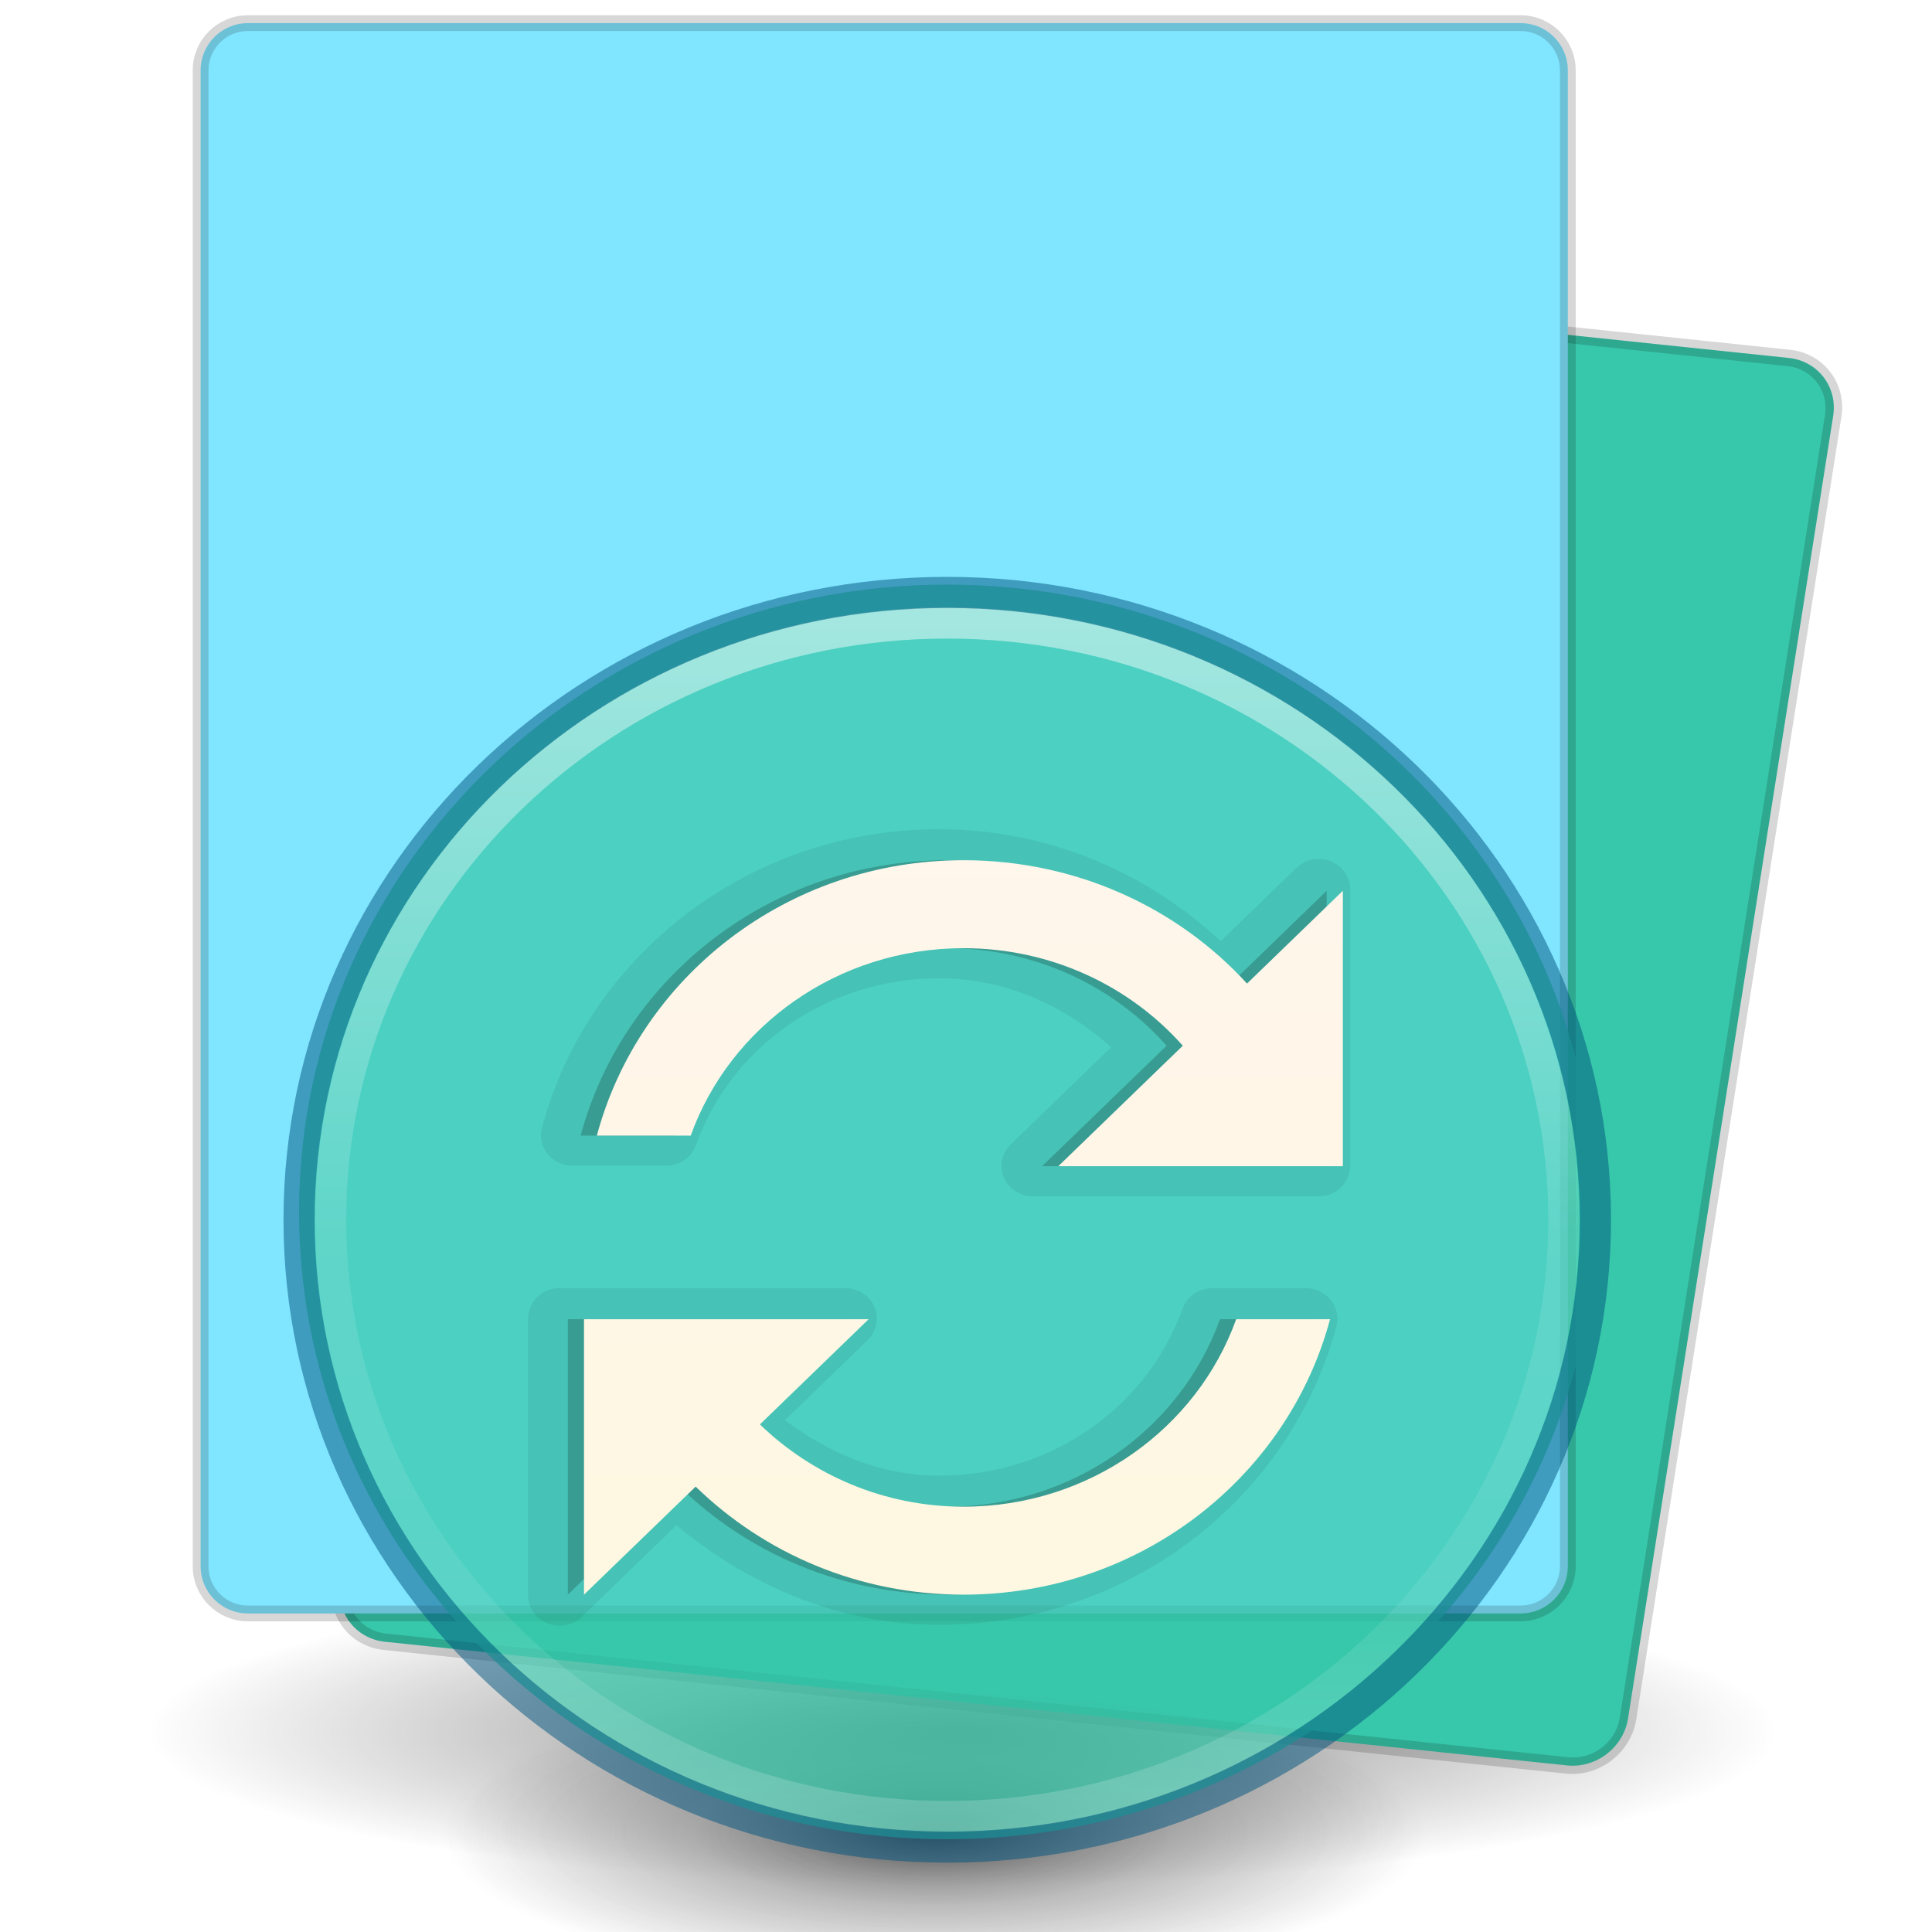
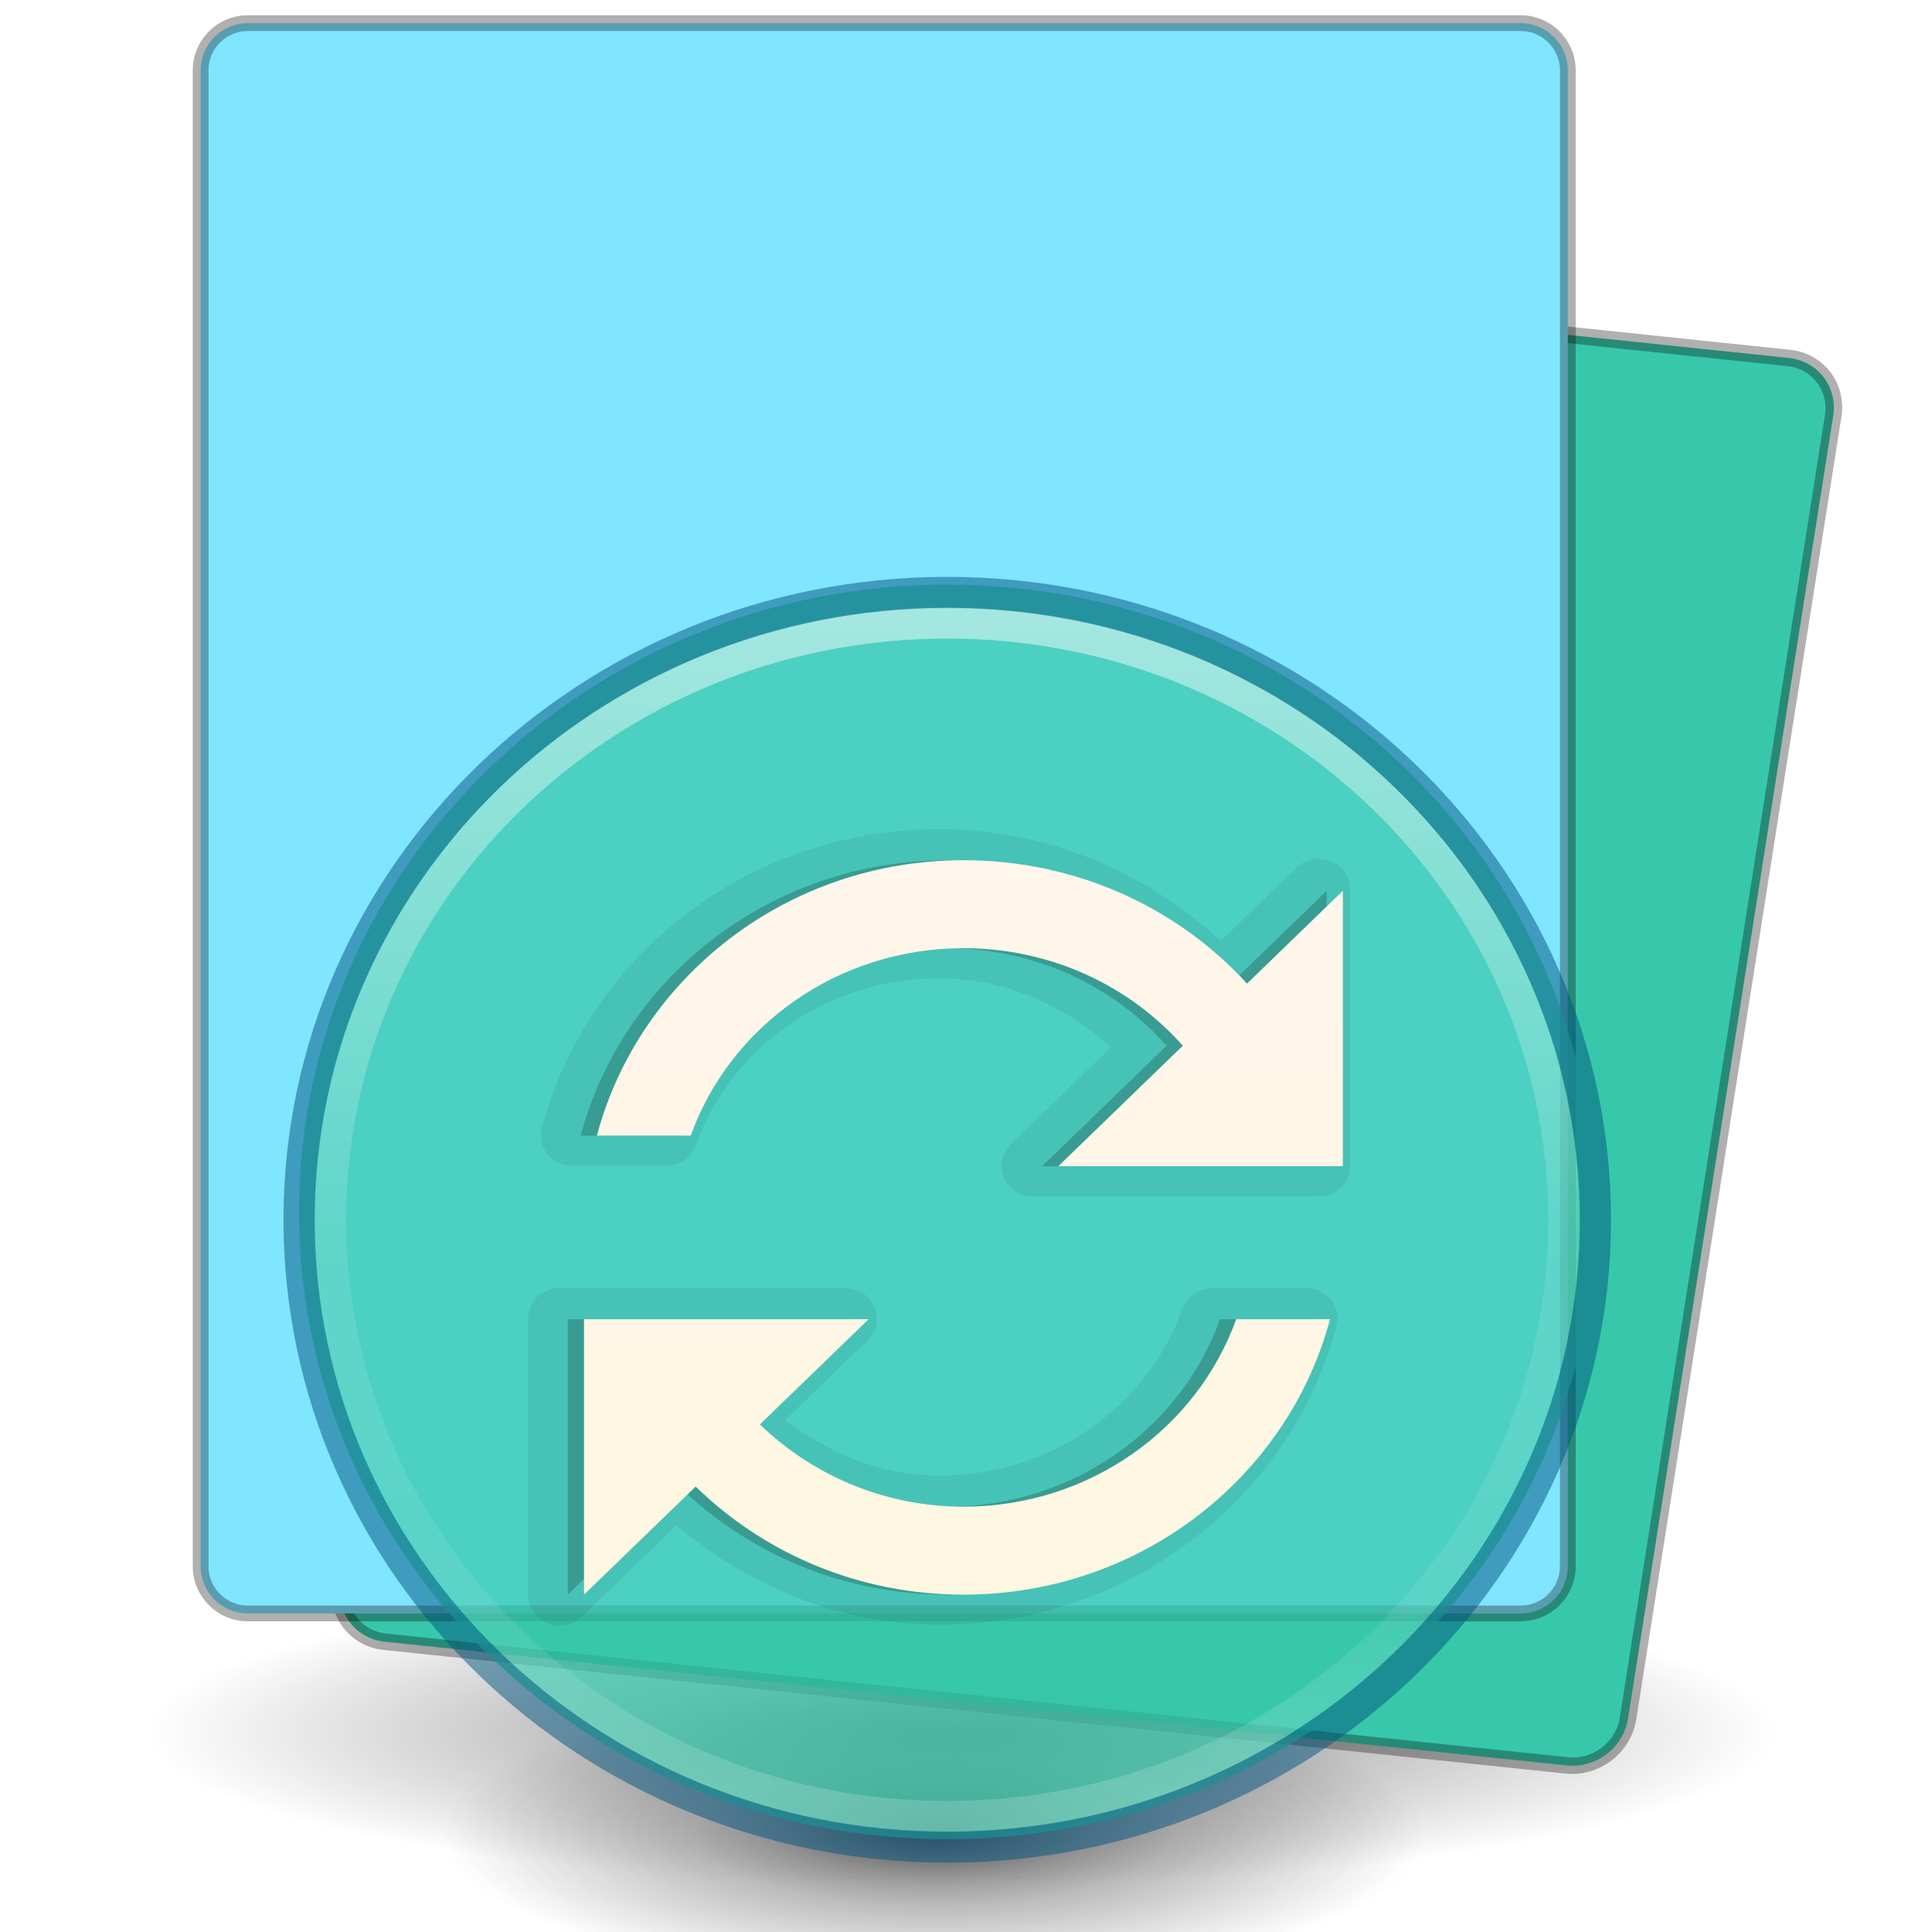
<svg xmlns="http://www.w3.org/2000/svg" xmlns:xlink="http://www.w3.org/1999/xlink" id="svg4113" height="128" width="128" version="1.1">
  <defs id="defs4115">
    <linearGradient gradientTransform="matrix(2.72973,0,0,2.72973,-1.513518,1.488321)" gradientUnits="userSpaceOnUse" xlink:href="#linearGradient3924" id="linearGradient4136" y2="43" x2="24" y1="5" x1="24" />
    <linearGradient id="linearGradient3924">
      <stop offset="0" style="stop-color:#ffffff;stop-opacity:1" id="stop3926" />
      <stop offset="0.063" style="stop-color:#ffffff;stop-opacity:0.235" id="stop3928" />
      <stop offset="0.951" style="stop-color:#ffffff;stop-opacity:0.157" id="stop3930" />
      <stop offset="1" style="stop-color:#ffffff;stop-opacity:0.392" id="stop3932" />
    </linearGradient>
    <radialGradient gradientTransform="matrix(0,24.13962,-29.63575,0,361.2812,-204.7268)" gradientUnits="userSpaceOnUse" xlink:href="#linearGradient2867-449-88-871-390-598-476-591-434-148-57-177-8-3-3-6-4-8-8-8-5-7-8" id="radialGradient3936-3" fy="9.957" fx="7.118" r="8.933" cy="9.957" cx="7.118" />
    <linearGradient id="linearGradient2867-449-88-871-390-598-476-591-434-148-57-177-8-3-3-6-4-8-8-8-5-7-8">
      <stop offset="0" style="stop-color:#404648;stop-opacity:1" id="stop3750-1-0-7-6-6-1-3-9-3-9-2" />
      <stop offset="1" style="stop-color:#0c1011;stop-opacity:1" id="stop3754-1-8-5-2-7-6-7-1-9-1-0" />
    </linearGradient>
    <radialGradient gradientTransform="matrix(2.003784,0,0,1.4,27.98813,-17.4)" gradientUnits="userSpaceOnUse" xlink:href="#linearGradient3688-166-749-5" id="radialGradient4093" fy="43.5" fx="4.993" r="2.5" cy="43.5" cx="4.993" />
    <linearGradient id="linearGradient3688-166-749-5">
      <stop offset="0" style="stop-color:#181818;stop-opacity:1" id="stop2883-0" />
      <stop offset="1" style="stop-color:#181818;stop-opacity:0" id="stop2885-5" />
    </linearGradient>
    <radialGradient gradientTransform="matrix(2.003784,0,0,1.4,-20.01187,-104.4)" gradientUnits="userSpaceOnUse" xlink:href="#linearGradient3688-464-309-8" id="radialGradient4095" fy="43.5" fx="4.993" r="2.5" cy="43.5" cx="4.993" />
    <linearGradient id="linearGradient3688-464-309-8">
      <stop offset="0" style="stop-color:#181818;stop-opacity:1" id="stop2889-9" />
      <stop offset="1" style="stop-color:#181818;stop-opacity:0" id="stop2891-4" />
    </linearGradient>
    <linearGradient gradientUnits="userSpaceOnUse" xlink:href="#linearGradient3702-501-757-0" id="linearGradient4097" y2="39.999" x2="25.058" y1="47.028" x1="25.058" />
    <linearGradient id="linearGradient3702-501-757-0">
      <stop offset="0" style="stop-color:#181818;stop-opacity:0" id="stop2895-0" />
      <stop offset="0.5" style="stop-color:#181818;stop-opacity:1" id="stop2897-2" />
      <stop offset="1" style="stop-color:#181818;stop-opacity:0" id="stop2899-6" />
    </linearGradient>
    <linearGradient id="linearGradient3811">
      <stop offset="0" style="stop-color:#000000;stop-opacity:1" id="stop3813" />
      <stop offset="1" style="stop-color:#000000;stop-opacity:0" id="stop3815" />
    </linearGradient>
    <radialGradient gradientTransform="matrix(1.755172,0,0,0.1911993,70.92769,101.0605)" gradientUnits="userSpaceOnUse" xlink:href="#linearGradient3811" id="radialGradient4111" fy="93.468" fx="-4.029" r="35.338" cy="93.468" cx="-4.029" />
    <linearGradient y2="12" x2="20" y1="-3" x1="10" gradientTransform="matrix(2.711992,0,0,4.994264,7.50378,43.74762)" gradientUnits="userSpaceOnUse" id="linearGradient3368-3" xlink:href="#linearGradient3880-3" />
    <linearGradient id="linearGradient3880-3">
      <stop id="stop3883-1" offset="0" style="stop-color:#ffffff;stop-opacity:1;" />
      <stop id="stop3885-5" offset="1" style="stop-color:#ffffff;stop-opacity:0;" />
    </linearGradient>
    <linearGradient gradientTransform="matrix(2.981637,0,0,3.077707,25.37238,-22.74007)" gradientUnits="userSpaceOnUse" xlink:href="#linearGradient3924" id="linearGradient4136-3" y2="43" x2="24" y1="5" x1="24" />
    <linearGradient x1="167.983" y1="8.508" x2="167.983" y2="54.78" id="linearGradient3153" xlink:href="#linearGradient5803-2-1" gradientUnits="userSpaceOnUse" gradientTransform="matrix(1.345375,0,0,1.372082,-163.2354,18.28888)" />
    <linearGradient id="linearGradient5803-2-1">
      <stop id="stop5805-1-6" style="stop-color:#fff5ef;stop-opacity:1" offset="0" />
      <stop id="stop5807-6-6" style="stop-color:#fef8dd;stop-opacity:1" offset="1" />
    </linearGradient>
    <linearGradient x1="167.983" y1="8.508" x2="167.983" y2="54.78" id="linearGradient3153-3" xlink:href="#linearGradient5803-2-1" gradientUnits="userSpaceOnUse" gradientTransform="matrix(0.8112308,0,0,0.8512917,-36.86195,85.48047)" />
    <linearGradient x1="167.983" y1="8.508" x2="167.983" y2="54.78" id="linearGradient3153-5" xlink:href="#linearGradient5803-2-1" gradientUnits="userSpaceOnUse" gradientTransform="matrix(0.444007,0,0,0.444007,21.02729,95.02486)" />
    <radialGradient gradientTransform="matrix(1,0,0,0.282946,0,13.64644)" gradientUnits="userSpaceOnUse" xlink:href="#linearGradient3811" id="radialGradient5855" fy="19.031" fx="11.25" r="8.062" cy="19.031" cx="11.25" />
    <linearGradient gradientUnits="userSpaceOnUse" xlink:href="#linearGradient2867-449-88-871-390-598-476-591-434-148-57-177" id="linearGradient3169" y2="37" x2="25" y1="9" x1="25" />
    <linearGradient id="linearGradient2867-449-88-871-390-598-476-591-434-148-57-177">
      <stop offset="0" style="stop-color:#90dbec;stop-opacity:1" id="stop3750" />
      <stop offset="0.262" style="stop-color:#55c1ec;stop-opacity:1" id="stop3752" />
      <stop offset="0.705" style="stop-color:#3689e6;stop-opacity:1" id="stop3754" />
      <stop offset="1" style="stop-color:#2b63a0;stop-opacity:1" id="stop3756" />
    </linearGradient>
    <linearGradient gradientTransform="matrix(1.004639,0,0,1,-55.02133,-3.04779)" gradientUnits="userSpaceOnUse" xlink:href="#linearGradient3880-3" id="linearGradient5862" y2="58.048" x2="105.324" y1="2.048" x1="58.749" />
    <radialGradient gradientTransform="matrix(0,2.65977,3.085023,0,483.934,174.8588)" gradientUnits="userSpaceOnUse" xlink:href="#linearGradient2867-449-88-871-390-598-476-591-434-148-57-177-641-289-620-227-114-444-680-744-4-1-5-6-9" id="radialGradient3813-6" fy="-19.005" fx="16.202" r="20" cy="-19.005" cx="16.202" />
    <linearGradient id="linearGradient2867-449-88-871-390-598-476-591-434-148-57-177-641-289-620-227-114-444-680-744-4-1-5-6-9">
      <stop offset="0" style="stop-color:#737373;stop-opacity:1" id="stop5430-5-0-9-4-2" />
      <stop offset="0.262" style="stop-color:#636363;stop-opacity:1" id="stop5432-2-0-0-4-4" />
      <stop offset="0.705" style="stop-color:#4b4b4b;stop-opacity:1" id="stop5434-9-6-8-5-0" />
      <stop offset="1" style="stop-color:#3f3f3f;stop-opacity:1" id="stop5436-2-7-0-0-5" />
    </linearGradient>
    <radialGradient cx="6.275" cy="8.45" r="20" fx="6.275" fy="8.45" id="radialGradient3399" xlink:href="#linearGradient4632-92-3-0-8-1-6-6" gradientUnits="userSpaceOnUse" gradientTransform="matrix(0,1.878148,-2.019868,-5.1120309e-8,477.7761,212.4162)" />
    <linearGradient id="linearGradient4632-92-3-0-8-1-6-6">
      <stop id="stop4634-68-8-0-2-9-1-1" style="stop-color:#fafafa;stop-opacity:1" offset="0" />
      <stop id="stop4636-8-21-7-1-4-9-4" style="stop-color:#e1e1e1;stop-opacity:1" offset="1" />
    </linearGradient>
    <radialGradient gradientTransform="matrix(0.7350282,0,0,0.2284617,325.123,214.8288)" gradientUnits="userSpaceOnUse" xlink:href="#linearGradient3820-7-2-1" id="radialGradient3025" fy="186.171" fx="99.157" r="62.769" cy="186.171" cx="99.157" />
    <linearGradient id="linearGradient3820-7-2-1">
      <stop offset="0" style="stop-color:#3d3d3d;stop-opacity:1" id="stop3822-2-6-3" />
      <stop offset="0.5" style="stop-color:#686868;stop-opacity:0.498" id="stop3864-8-7-7" />
      <stop offset="1" style="stop-color:#686868;stop-opacity:0" id="stop3824-1-2-5" />
    </linearGradient>
    <radialGradient xlink:href="#linearGradient2867-449-88-871-390-598-476-591-434-148-57-177-3-8" id="radialGradient3146-0" gradientUnits="userSpaceOnUse" gradientTransform="matrix(0,3.014869,-3.189372,-8.2060102e-8,453.9941,198.7155)" cx="2.894" cy="8.45" fx="2.894" fy="8.45" r="20" />
    <linearGradient id="linearGradient2867-449-88-871-390-598-476-591-434-148-57-177-3-8">
      <stop offset="0" style="stop-color:#90dbec;stop-opacity:1" id="stop3750-8-9" />
      <stop offset="0.262" style="stop-color:#42baea;stop-opacity:1" id="stop3752-3-2" />
      <stop offset="0.705" style="stop-color:#3689e6;stop-opacity:1" id="stop3754-7-2" />
      <stop offset="1" style="stop-color:#2b63a0;stop-opacity:1" id="stop3756-9-3" />
    </linearGradient>
    <linearGradient gradientTransform="matrix(3.132125,0,0,3.09484,173.8449,120.0487)" gradientUnits="userSpaceOnUse" xlink:href="#linearGradient4011" id="linearGradient3019" y2="44.341" x2="71.204" y1="6.238" x1="71.204" />
    <linearGradient id="linearGradient4011">
      <stop offset="0" style="stop-color:#ffffff;stop-opacity:1" id="stop4013" />
      <stop offset="0.508" style="stop-color:#ffffff;stop-opacity:0.235" id="stop4015" />
      <stop offset="0.835" style="stop-color:#ffffff;stop-opacity:0.157" id="stop4017" />
      <stop offset="1" style="stop-color:#ffffff;stop-opacity:0.392" id="stop4019" />
    </linearGradient>
    <linearGradient x1="167.983" y1="6.833" x2="167.983" y2="61.692" id="linearGradient3012" xlink:href="#linearGradient5803-2-1" gradientUnits="userSpaceOnUse" gradientTransform="matrix(2.112462,0,0,2.087316,57.6924,128.1517)" />
    <linearGradient y2="12" x2="20" y1="-3" x1="10" gradientTransform="matrix(0.6634238,0,0,1.188765,424.6327,173.525)" gradientUnits="userSpaceOnUse" id="linearGradient3368-3-3" xlink:href="#linearGradient3880-3" />
    <linearGradient x1="167.983" y1="8.508" x2="167.983" y2="54.78" id="linearGradient5915" xlink:href="#linearGradient5803-2-1" gradientUnits="userSpaceOnUse" gradientTransform="matrix(0.422101,0,0,0.422101,379.751,210.6561)" />
    <radialGradient gradientTransform="matrix(0.7248321,0,0,0.08979486,361.9564,244.0149)" gradientUnits="userSpaceOnUse" xlink:href="#linearGradient3820-7-2-1" id="radialGradient3025-6" fy="186.171" fx="99.157" r="62.769" cy="186.171" cx="99.157" />
    <radialGradient gradientTransform="matrix(0.5181882,0,0,0.1577569,365.4852,249.3285)" gradientUnits="userSpaceOnUse" xlink:href="#linearGradient3820-7-2-1" id="radialGradient3025-3" fy="186.171" fx="99.157" r="62.769" cy="186.171" cx="99.157" />
    <linearGradient gradientTransform="matrix(2.208119,0,0,2.137042,259.327,183.8999)" gradientUnits="userSpaceOnUse" xlink:href="#linearGradient4011" id="linearGradient3019-3" y2="44.341" x2="71.204" y1="6.238" x1="71.204" />
    <linearGradient x1="167.983" y1="6.833" x2="167.983" y2="61.692" id="linearGradient3012-1" xlink:href="#linearGradient5803-2-1" gradientUnits="userSpaceOnUse" gradientTransform="matrix(1.489267,0,0,1.441329,177.4405,190.2284)" />
    <radialGradient gradientTransform="matrix(2.003784,0,0,1.4,27.98813,-17.4)" gradientUnits="userSpaceOnUse" xlink:href="#linearGradient3688-166-749-5" id="radialGradient4093-0" fy="43.5" fx="4.993" r="2.5" cy="43.5" cx="4.993" />
    <radialGradient gradientTransform="matrix(2.003784,0,0,1.4,-20.01187,-104.4)" gradientUnits="userSpaceOnUse" xlink:href="#linearGradient3688-166-749-5" id="radialGradient4095-6" fy="43.5" fx="4.993" r="2.5" cy="43.5" cx="4.993" />
    <radialGradient gradientTransform="matrix(1.530599,0,0,0.2889973,404.539,222.758)" gradientUnits="userSpaceOnUse" xlink:href="#linearGradient3811" id="radialGradient4111-8" fy="93.468" fx="-4.029" r="35.338" cy="93.468" cx="-4.029" />
  </defs>
  <g id="g4232" transform="translate(-334.6286,-135.0338)">
    <path d="m 452.461,249.77 a 54.089,10.213 0 0 1 -108.177,0 54.089,10.213 0 1 1 108.177,0 z" id="path3041" style="color:#000000;display:inline;overflow:visible;visibility:visible;opacity:0.463;fill:url(#radialGradient4111-8);fill-opacity:1;fill-rule:nonzero;stroke:none;stroke-width:1;marker:none;enable-background:accumulate" />
    <g id="g4232-2" transform="translate(-20.3365,-22.24327)">
-       <rect transform="matrix(0.9945728,0.1040434,-0.1555711,0.9878247,0,0)" ry="3.513" y="130.925" x="414.273" height="94.398" width="85.774" id="rect3412" style="fill:#37c8ab;fill-opacity:1;stroke:#000000;stroke-width:1.097;stroke-opacity:0.157" />
-       <rect ry="3.126" y="158.811" x="368.257" height="105.36" width="90.58" id="rect3414" style="opacity:1;fill:#80e5ff;fill-opacity:1;stroke:#000000;stroke-width:1.045;stroke-opacity:0.157" />
+       <rect transform="matrix(0.9945728,0.1040434,-0.1555711,0.9878247,0,0)" ry="3.513" y="130.925" x="414.273" height="94.398" width="85.774" id="rect3412" style="fill:#37c8ab;fill-opacity:1;stroke:#000000;stroke-width:1.097;stroke-opacity:0.312" />
+       <rect ry="3.126" y="158.811" x="368.257" height="105.36" width="90.58" id="rect3414" style="opacity:1;fill:#80e5ff;fill-opacity:1;stroke:#000000;stroke-width:1.045;stroke-opacity:0.312" />
      <path style="opacity:0.877;fill:url(#radialGradient3025-3);fill-opacity:1;stroke:none" id="path3818-0-5" d="m 449.393,278.698 a 32.526,9.902 0 0 1 -65.052,0 32.526,9.902 0 1 1 65.052,0 z" />
      <path style="color:#000000;display:inline;overflow:visible;visibility:visible;fill:#37c8ab;fill-opacity:0.73;fill-rule:nonzero;stroke:none;stroke-width:1;marker:none;enable-background:accumulate" id="path2555-9-6" d="m 417.723,196.008 c -23.696,0 -42.945,18.63 -42.945,41.563 0,22.933 19.249,41.563 42.945,41.563 23.696,0 42.945,-18.63 42.945,-41.563 0,-22.933 -19.25,-41.563 -42.945,-41.563 z" />
      <path style="color:#000000;display:inline;overflow:visible;visibility:visible;opacity:0.5;fill:none;stroke:url(#linearGradient3019-3);stroke-width:2.061;stroke-linecap:round;stroke-linejoin:round;stroke-miterlimit:4;stroke-dasharray:none;stroke-dashoffset:0;stroke-opacity:1;marker:none;enable-background:accumulate" id="path8655" d="m 458.573,238.088 c 0,21.835 -18.291,39.537 -40.85,39.537 -22.561,0 -40.851,-17.701 -40.851,-39.537 0,-21.834 18.29,-39.534 40.851,-39.534 22.559,0 40.85,17.699 40.85,39.534 l 0,0 z" />
      <path style="color:#000000;clip-rule:nonzero;display:inline;overflow:visible;visibility:visible;opacity:0.5;isolation:auto;mix-blend-mode:normal;color-interpolation:sRGB;color-interpolation-filters:linearRGB;solid-color:#000000;solid-opacity:1;fill:#000000;fill-opacity:0;fill-rule:nonzero;stroke:#00537d;stroke-width:2.061;stroke-linecap:round;stroke-linejoin:round;stroke-miterlimit:4;stroke-dasharray:none;stroke-dashoffset:0;stroke-opacity:1;marker:none;color-rendering:auto;image-rendering:auto;shape-rendering:auto;text-rendering:auto;enable-background:accumulate" id="path2555-6" d="m 417.723,196.527 c -23.696,0 -42.945,18.63 -42.945,41.563 0,22.933 19.249,41.563 42.945,41.563 23.696,0 42.945,-18.63 42.945,-41.563 0,-22.933 -19.25,-41.563 -42.945,-41.563 z" />
      <path d="m 417.187,212.211 c -12.655,0 -23.281,8.423 -26.317,19.768 a 2.087,2.02 0 0 0 2.029,2.534 l 6.219,0 a 2.087,2.02 0 0 0 1.964,-1.394 c 2.31,-6.438 8.639,-11.024 16.104,-11.024 4.47,0 8.356,1.852 11.391,4.562 l -6.612,6.399 a 2.087,2.02 0 0 0 1.506,3.485 l 18.854,0 a 2.087,2.02 0 0 0 2.095,-2.027 l 0,-18.247 a 2.087,2.02 0 0 0 -3.601,-1.457 l -4.975,4.815 c -4.878,-4.51 -11.394,-7.413 -18.658,-7.413 z m -25.335,30.412 a 2.087,2.02 0 0 0 -1.898,2.027 l 0,18.247 a 2.087,2.02 0 0 0 3.601,1.457 l 6.219,-6.019 c 4.735,3.921 10.695,6.589 17.414,6.589 12.655,0 23.281,-8.423 26.317,-19.768 a 2.087,2.02 0 0 0 -2.029,-2.534 l -6.219,0 a 2.087,2.02 0 0 0 -1.964,1.394 c -2.31,6.438 -8.639,11.024 -16.104,11.024 -3.919,0 -7.336,-1.51 -10.213,-3.675 l 5.434,-5.259 a 2.087,2.02 0 0 0 -1.506,-3.485 l -18.854,0 a 2.087,2.02 0 0 0 -0.196,0 z" id="path4451" style="color:#000000;display:inline;overflow:visible;visibility:visible;opacity:0.063;fill:#000000;fill-opacity:1;fill-rule:nonzero;stroke:none;stroke-width:1;marker:none;enable-background:accumulate" />
      <path d="m 417.723,214.268 c -11.701,0 -21.484,7.771 -24.288,18.247 l 6.219,0 c 2.597,-7.235 9.711,-12.418 18.068,-12.418 5.812,0 11.025,2.502 14.533,6.462 l -8.249,7.983 18.854,0 0,-18.247 -6.35,6.146 c -4.59,-5.026 -11.311,-8.173 -18.788,-8.173 z m -25.139,30.412 0,18.247 7.398,-7.159 c 4.536,4.419 10.794,7.159 17.741,7.159 11.701,0 21.484,-7.771 24.288,-18.247 l -6.219,0 c -2.597,7.235 -9.711,12.418 -18.068,12.418 -5.274,0 -10.025,-2.107 -13.486,-5.449 l 7.201,-6.969 -18.854,0 z" id="path4285-6" style="color:#000000;display:inline;overflow:visible;visibility:visible;opacity:0.2;fill:#000000;fill-opacity:1;fill-rule:nonzero;stroke:none;stroke-width:1;marker:none;enable-background:accumulate" />
      <path d="m 418.796,214.268 c -11.701,0 -21.484,7.771 -24.288,18.247 l 6.219,0 c 2.597,-7.235 9.711,-12.418 18.068,-12.418 5.812,0 11.025,2.502 14.533,6.462 l -8.249,7.983 18.854,0 0,-18.247 -6.35,6.146 c -4.59,-5.026 -11.311,-8.173 -18.788,-8.173 z m -25.139,30.412 0,18.247 7.398,-7.159 c 4.536,4.419 10.794,7.159 17.741,7.159 11.701,0 21.484,-7.771 24.288,-18.247 l -6.219,0 c -2.597,7.235 -9.711,12.418 -18.068,12.418 -5.274,0 -10.025,-2.107 -13.486,-5.449 l 7.201,-6.969 -18.854,0 z" id="path4285" style="color:#000000;display:inline;overflow:visible;visibility:visible;fill:url(#linearGradient3012-1);fill-opacity:1;fill-rule:nonzero;stroke:none;stroke-width:1;marker:none;enable-background:accumulate" />
    </g>
  </g>
</svg>
